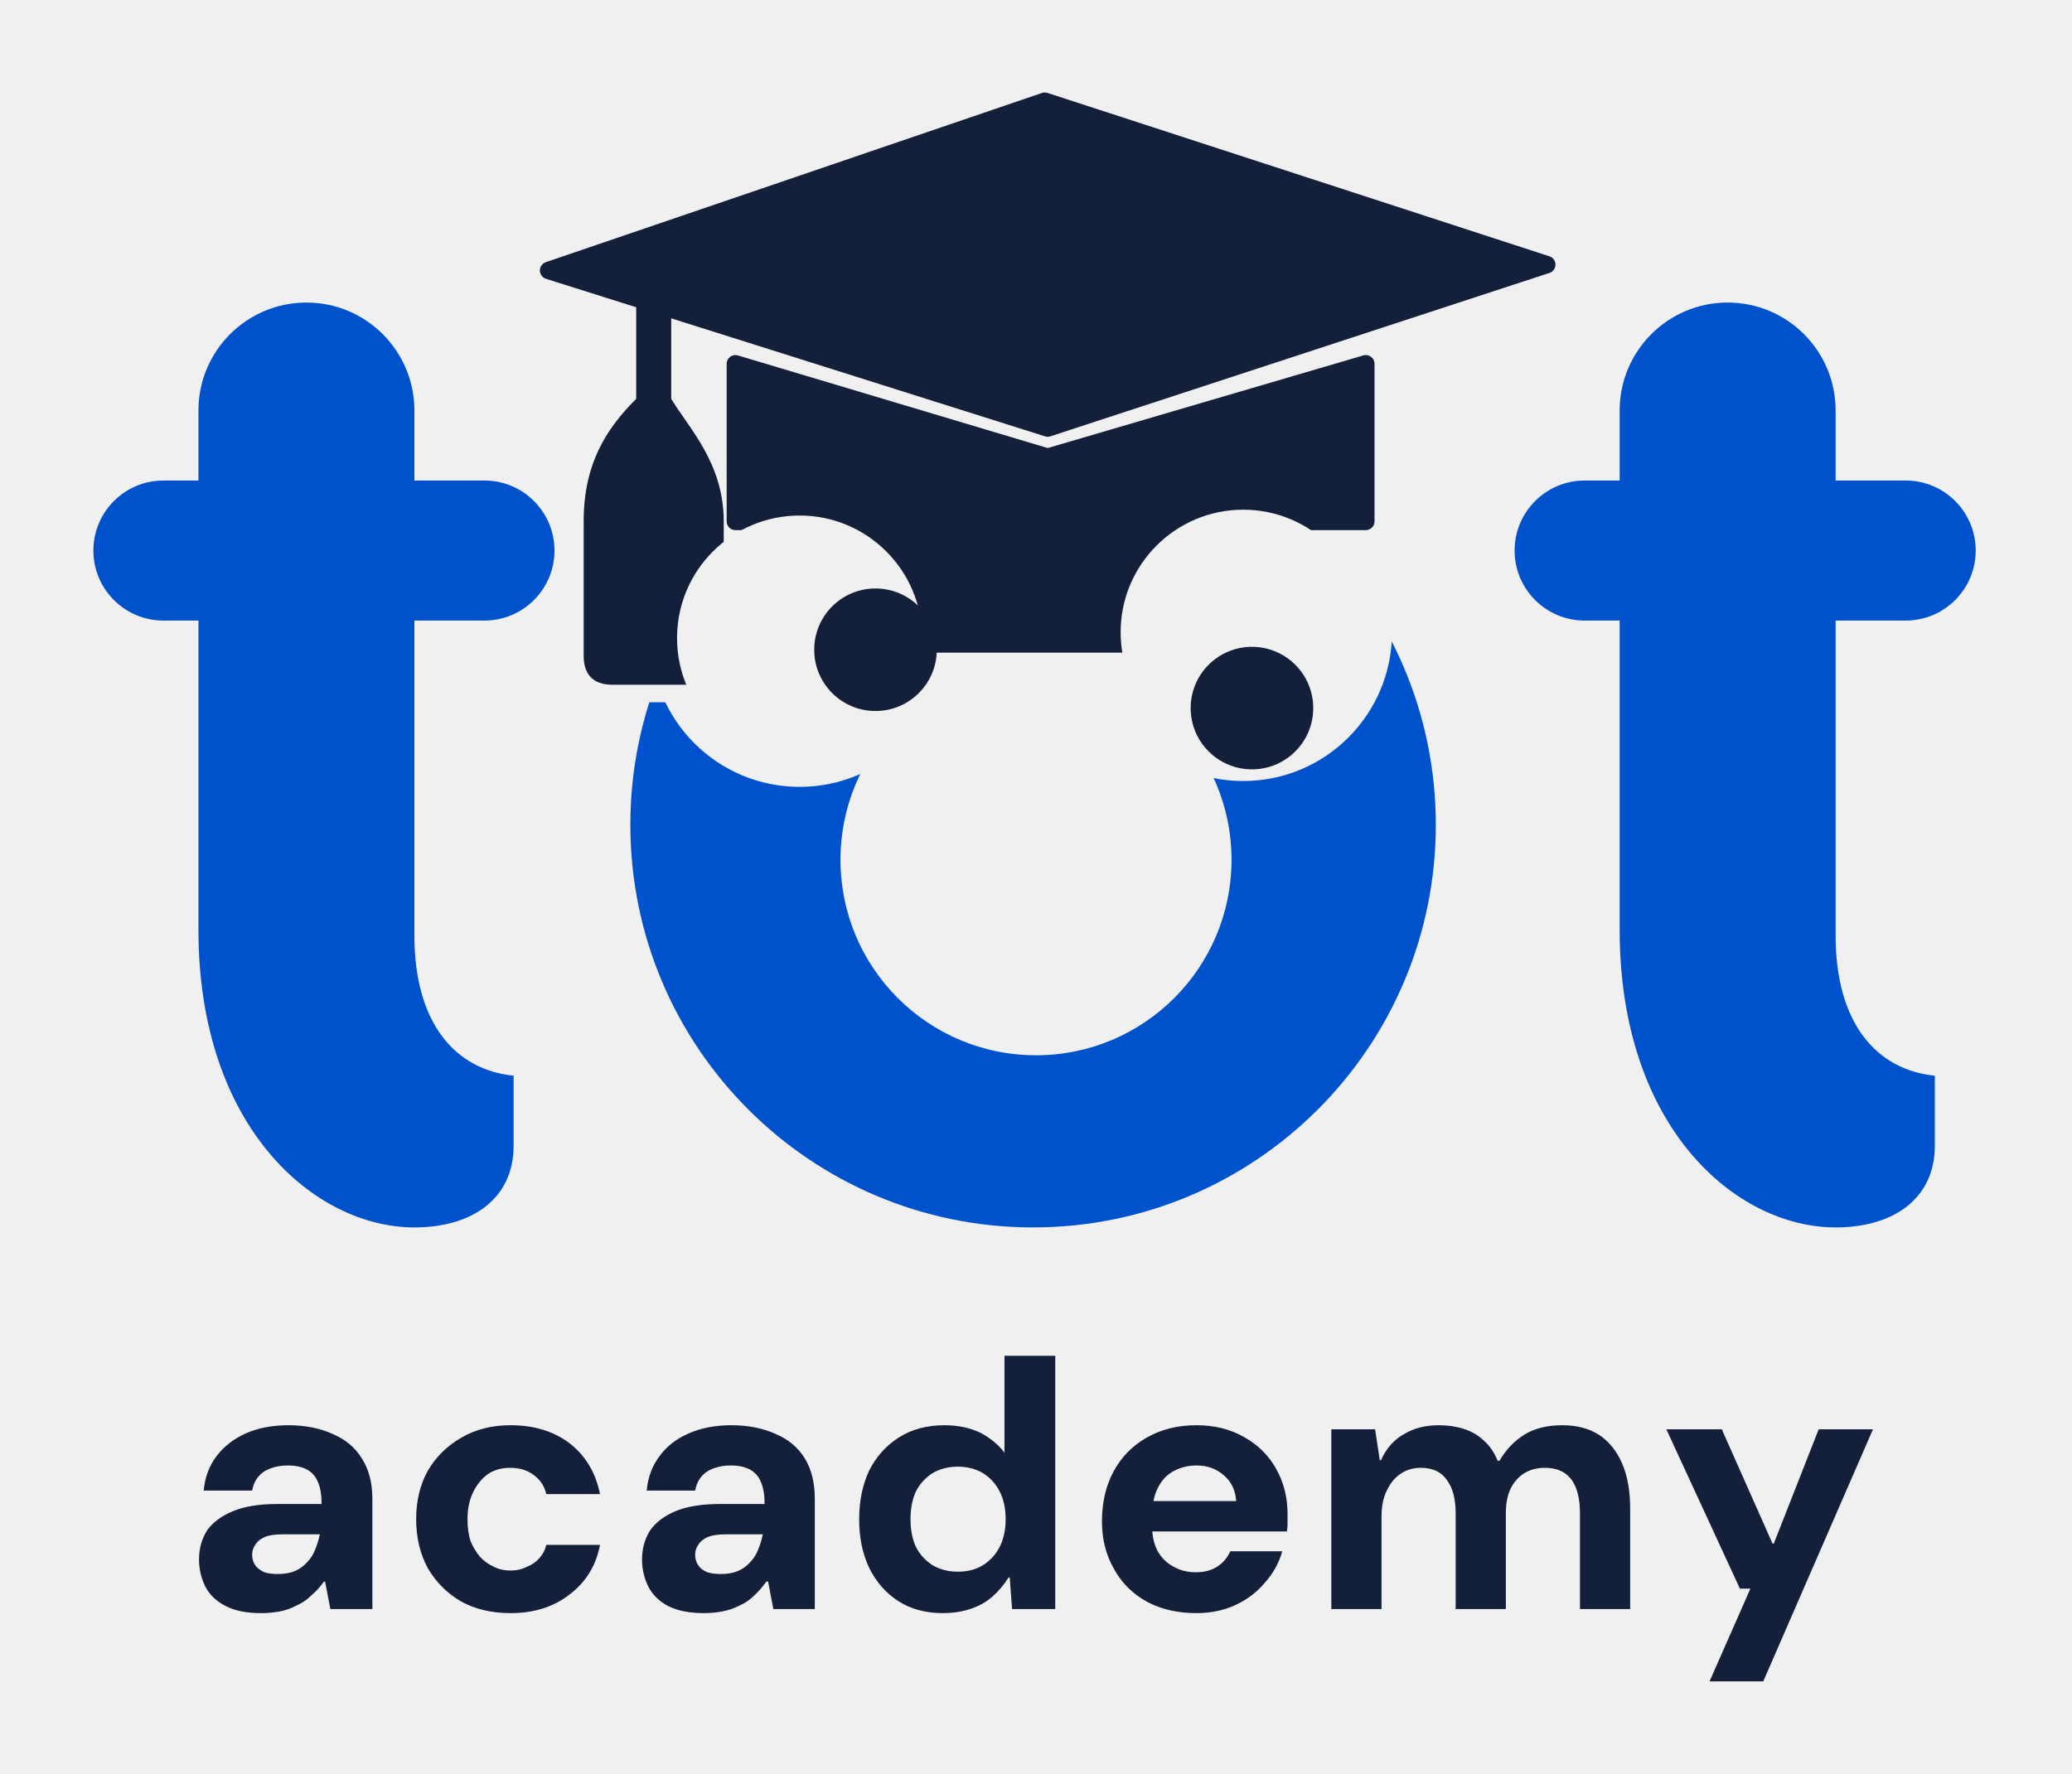
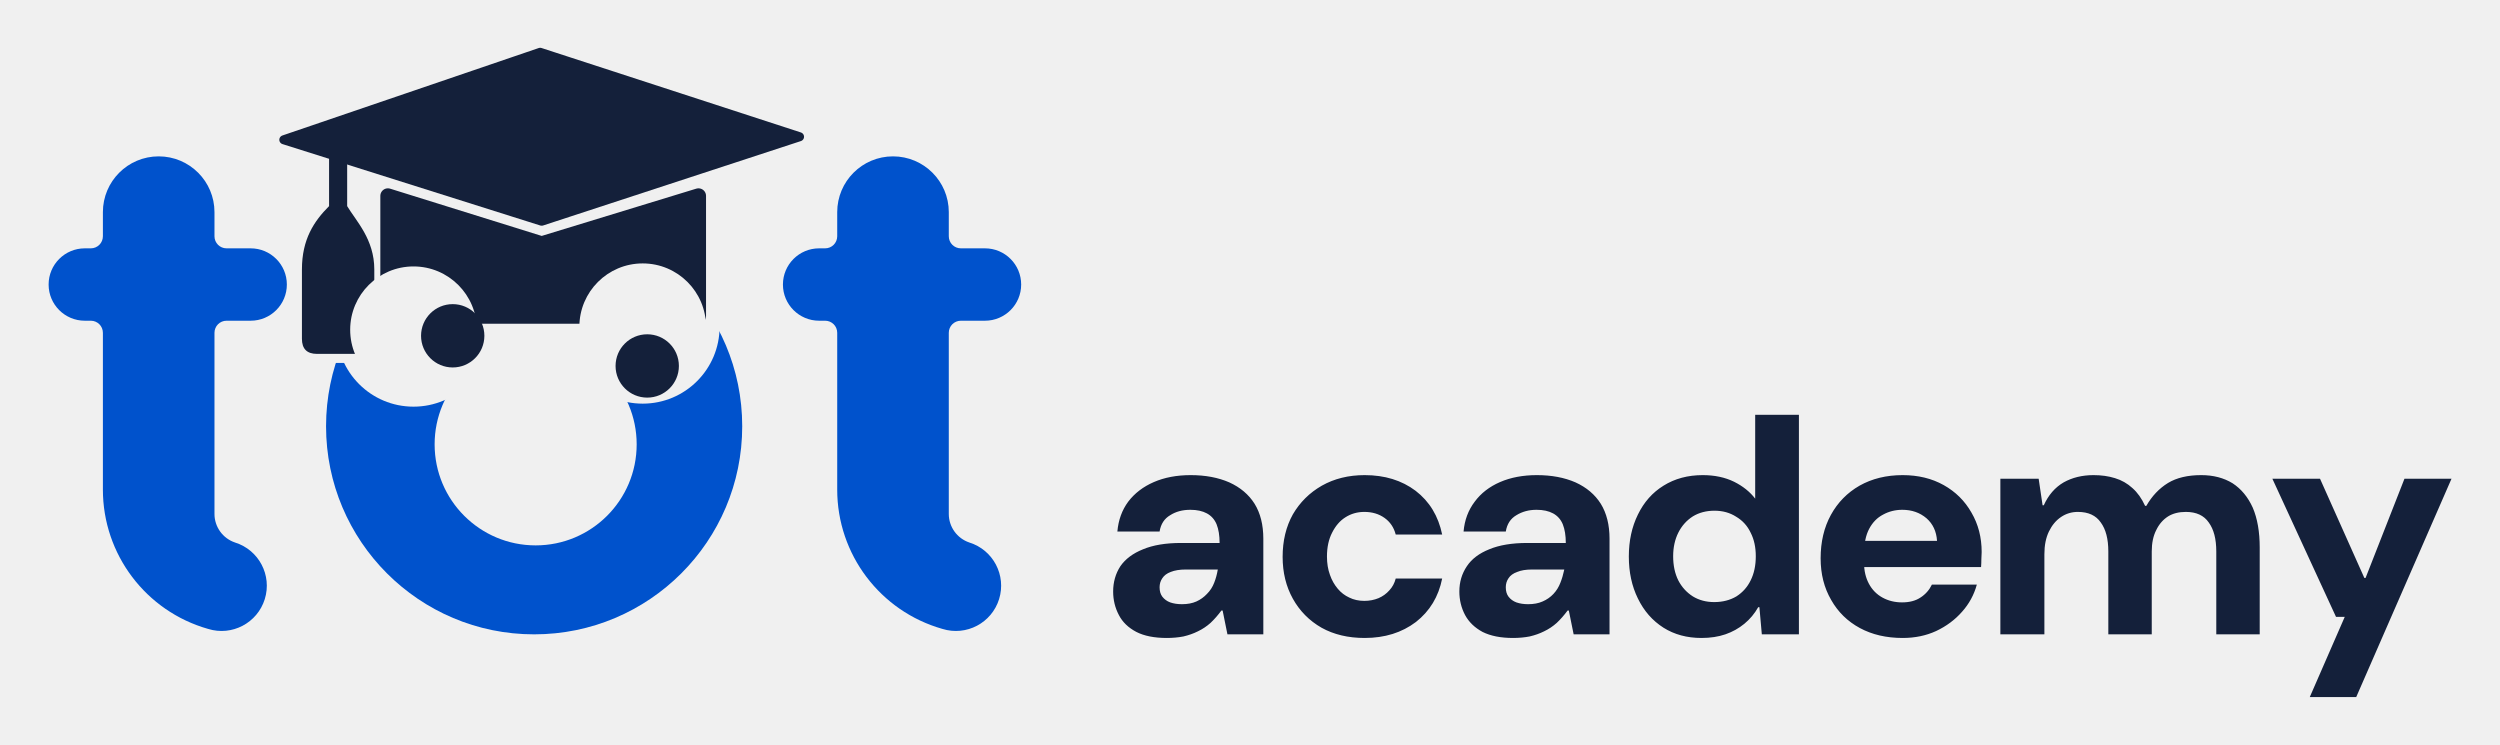
- <svg xmlns="http://www.w3.org/2000/svg" viewBox="0 0 355 304" width="355" height="304" role="img">
-   <g transform="translate(0.00 -0.15)">
+ <svg xmlns="http://www.w3.org/2000/svg" viewBox="0 0 829 247" width="829" height="247" role="img">
+   <g transform="translate(0.12 -0.15)">
    <g transform="translate(-34.00 -44.50)">
      <defs>
        <mask id="tot-o" maskUnits="userSpaceOnUse" x="0" y="0" width="431" height="329">
          <rect width="431" height="329" fill="#fff" />
          <g fill="#000">
-             <path d="M160 107L213.5 123L268 107V134H250V155H172V134H160Z" stroke="#000" stroke-width="10" stroke-linejoin="round" />
+             <path d="M162.5 109.6L213.5 125.5L265.5 109.6V149.5H162.5Z" stroke="#000" stroke-width="15" stroke-linejoin="round" />
            <path d="M143 90H149V113C152 118 158 124 158 134V162H139Q134 162 134 157V134C134 124 138 118 143 113Z" stroke="#000" stroke-width="6" stroke-linejoin="round" />
            <circle cx="171" cy="154" r="25.5" />
            <circle cx="247" cy="153" r="25.5" />
            <rect x="186" y="150" width="54" height="16" />
          </g>
        </mask>
        <mask id="tot-cap" maskUnits="userSpaceOnUse" x="0" y="0" width="431" height="329">
          <rect width="431" height="329" fill="#fff" />
          <g fill="#000">
            <circle cx="171" cy="154" r="21" />
            <circle cx="247" cy="153" r="21" />
          </g>
        </mask>
      </defs>
      <g fill="#0052CC">
-         <path d="M68 115A18.5 18.5 0 0 1 105 115V205C105 220 112 228 122 229V241C122 250 115 255 105 255C88 255 68 238 68 204Z" />
-         <rect x="50" y="127" width="79" height="24" rx="12" />
+         <path d="M68 115A18.5 18.5 0 0 1 105 115V123A4 4 0 0 0 109 127H117A12 12 0 0 1 117 151H109A4 4 0 0 0 105 155V215.06A10 10 0 0 0 111.8 224.54A15 15 0 0 1 102.9 253.2A48 48 0 0 1 68 207V155A4 4 0 0 0 64 151H62A12 12 0 0 1 62 127H64A4 4 0 0 0 68 123Z" />
        <g transform="translate(243.5 0)">
-           <path d="M68 115A18.5 18.5 0 0 1 105 115V205C105 220 112 228 122 229V241C122 250 115 255 105 255C88 255 68 238 68 204Z" />
-           <rect x="50" y="127" width="79" height="24" rx="12" />
+           <path d="M68 115A18.5 18.5 0 0 1 105 115V123A4 4 0 0 0 109 127H117A12 12 0 0 1 117 151H109A4 4 0 0 0 105 155V215.06A10 10 0 0 0 111.8 224.54A15 15 0 0 1 102.9 253.2A48 48 0 0 1 68 207V155A4 4 0 0 0 64 151H62A12 12 0 0 1 62 127H64A4 4 0 0 0 68 123Z" />
        </g>
        <g mask="url(#tot-o)">
          <path fill-rule="evenodd" d="M142 186a69 69 0 1 0 138 0a69 69 0 1 0-138 0ZM178 192a33.5 33.5 0 1 0 67 0a33.5 33.5 0 1 0-67 0Z" />
        </g>
      </g>
      <g fill="#14203A">
        <path d="M128 91L213 62L299 90L213.5 118Z" stroke="#14203A" stroke-width="3" stroke-linejoin="round" />
        <g mask="url(#tot-cap)">
-           <path d="M160 107L213.5 123L268 107V134H250V155H172V134H160Z" stroke="#14203A" stroke-width="3" stroke-linejoin="round" />
+           <path d="M162.5 109.6L213.5 125.5L265.5 109.6V149.5H162.5Z" stroke="#14203A" stroke-width="5" stroke-linejoin="round" />
          <path d="M143 90H149V113C152 118 158 124 158 134V162H139Q134 162 134 157V134C134 124 138 118 143 113Z" />
        </g>
        <circle cx="184" cy="156" r="10.5" />
        <circle cx="248.5" cy="166" r="10.5" />
      </g>
    </g>
-     <path fill="#14203A" d="M44.7 276.6Q41 276.6 38.7 275.4Q36.3 274.2 35.2 272.1Q34.1 269.9 34.1 267.4Q34.1 264.6 35.5 262.4Q37 260.3 40 259.1Q42.9 257.9 47.5 257.9H55.1Q55.1 255.6 54.5 254.2Q53.9 252.7 52.6 252Q51.3 251.3 49.3 251.3Q47 251.3 45.3 252.3Q43.6 253.4 43.2 255.6H34.9Q35.2 252.2 37.1 249.7Q39 247.2 42.1 245.8Q45.3 244.4 49.4 244.4Q53.7 244.4 57 245.9Q60.3 247.3 62 250.1Q63.8 252.9 63.8 257V275.9H56.6L55.7 271.2H55.5Q54.5 272.6 53.3 273.6Q52.2 274.7 50.8 275.3Q49.5 276 48 276.3Q46.4 276.6 44.7 276.6ZM47.6 269.9Q49.3 269.9 50.5 269.4Q51.7 268.9 52.6 267.9Q53.5 267 54 265.7Q54.5 264.5 54.8 263.1H48.4Q46.6 263.1 45.5 263.5Q44.3 264 43.8 264.8Q43.2 265.6 43.2 266.6Q43.2 267.7 43.8 268.5Q44.4 269.2 45.3 269.6Q46.3 269.9 47.6 269.9ZM87.5 276.6Q82.6 276.6 79 274.6Q75.4 272.5 73.3 268.9Q71.3 265.2 71.3 260.5Q71.3 255.8 73.3 252.2Q75.4 248.6 79.1 246.5Q82.7 244.4 87.5 244.4Q93.5 244.4 97.6 247.5Q101.7 250.7 102.8 256.2H93.6Q93.1 254.1 91.4 252.9Q89.8 251.7 87.4 251.7Q85.3 251.7 83.7 252.7Q82.1 253.8 81.1 255.8Q80.1 257.8 80.1 260.5Q80.1 262.6 80.6 264.2Q81.2 265.7 82.2 266.9Q83.2 268 84.5 268.6Q85.8 269.3 87.5 269.3Q89 269.3 90.2 268.7Q91.5 268.2 92.4 267.2Q93.3 266.2 93.6 264.9H102.8Q101.8 270.2 97.6 273.4Q93.5 276.6 87.5 276.6ZM120.6 276.6Q116.9 276.6 114.5 275.4Q112.2 274.2 111.1 272.1Q110 269.9 110 267.4Q110 264.6 111.4 262.4Q112.9 260.3 115.8 259.1Q118.8 257.9 123.3 257.9H131Q131 255.6 130.4 254.2Q129.8 252.7 128.5 252Q127.2 251.3 125.2 251.3Q122.9 251.3 121.2 252.3Q119.5 253.4 119.1 255.6H110.8Q111.1 252.2 113 249.7Q114.8 247.2 118 245.8Q121.2 244.4 125.3 244.4Q129.6 244.4 132.9 245.9Q136.2 247.3 137.9 250.1Q139.6 252.9 139.6 257V275.9H132.5L131.6 271.2H131.3Q130.3 272.6 129.2 273.6Q128.1 274.7 126.7 275.3Q125.4 276 123.8 276.3Q122.3 276.6 120.6 276.6ZM123.5 269.9Q125.2 269.9 126.4 269.4Q127.6 268.9 128.5 267.9Q129.4 267 129.9 265.7Q130.4 264.5 130.7 263.1H124.3Q122.5 263.1 121.4 263.5Q120.2 264 119.7 264.8Q119.1 265.6 119.1 266.6Q119.1 267.7 119.7 268.5Q120.2 269.2 121.2 269.6Q122.2 269.9 123.5 269.9ZM161.5 276.6Q157.2 276.6 154 274.6Q150.7 272.5 148.9 268.8Q147.2 265.2 147.2 260.5Q147.2 255.9 148.9 252.2Q150.7 248.6 154 246.5Q157.3 244.4 161.8 244.4Q165.3 244.4 168 245.7Q170.6 247.1 172.1 249.1V232.5H180.8V275.9H173.4L173 270.5H172.8Q171.6 272.4 170 273.8Q168.4 275.2 166.2 275.9Q164.1 276.6 161.5 276.6ZM164.1 269.5Q166.6 269.5 168.4 268.4Q170.3 267.2 171.3 265.2Q172.3 263.2 172.3 260.5Q172.3 257.8 171.3 255.8Q170.3 253.8 168.4 252.6Q166.5 251.5 164.1 251.5Q161.7 251.5 159.8 252.6Q157.9 253.8 156.9 255.8Q156 257.8 156 260.5Q156 263.2 156.9 265.2Q157.9 267.2 159.8 268.4Q161.7 269.5 164.1 269.5ZM205 276.6Q200.2 276.6 196.6 274.7Q192.9 272.7 190.9 269.1Q188.8 265.5 188.8 260.9Q188.8 256 190.8 252.3Q192.8 248.6 196.5 246.5Q200.2 244.4 205 244.4Q209.6 244.4 213.1 246.4Q216.7 248.4 218.6 251.8Q220.6 255.3 220.6 259.6Q220.6 260.3 220.6 261.1Q220.6 261.8 220.5 262.6H195V257.4H211.8Q211.6 254.6 209.7 253Q207.8 251.3 205 251.3Q202.9 251.3 201.2 252.2Q199.4 253.1 198.4 255.1Q197.4 257 197.4 260V261.8Q197.4 264.1 198.3 265.9Q199.3 267.7 201 268.6Q202.7 269.6 204.9 269.6Q207.1 269.6 208.6 268.6Q210 267.7 210.8 266H219.7Q218.8 269.1 216.7 271.4Q214.7 273.8 211.7 275.2Q208.7 276.6 205 276.6ZM228.1 275.9V245.1H235.6L236.4 250.4H236.6Q238 247.3 240.6 245.9Q243.1 244.4 246.5 244.4Q248.8 244.4 250.7 245Q252.7 245.6 254.2 247Q255.7 248.3 256.6 250.5H256.9Q258.6 247.6 261.2 246Q263.8 244.4 267.7 244.4Q271.3 244.4 273.9 246Q276.5 247.7 277.9 250.9Q279.3 254.1 279.3 258.7V275.9H270.7V259.5Q270.7 255.8 269.3 253.8Q267.8 251.7 264.7 251.7Q262.7 251.7 261.2 252.6Q259.7 253.5 258.8 255.3Q258 257 258 259.5V275.9H249.4V259.5Q249.4 255.8 247.9 253.8Q246.5 251.7 243.4 251.7Q241.5 251.7 240 252.7Q238.5 253.7 237.6 255.6Q236.7 257.4 236.7 260V275.9ZM292.9 288.3 299.9 272.4H298.1L285.5 245.1H295L303.7 264.7H303.9L311.6 245.1H320.9L302.1 288.3Z" />
+     <path fill="#14203A" d="M386.8 211.7Q380.6 211.7 376.7 209.7Q372.7 207.6 370.9 204.1Q369 200.5 369 196.3Q369 191.6 371.4 187.9Q373.9 184.3 378.9 182.3Q383.9 180.2 391.5 180.2H404.3Q404.3 176.5 403.3 174Q402.3 171.6 400.1 170.4Q397.9 169.2 394.6 169.2Q390.7 169.2 387.9 171Q385 172.7 384.4 176.4H370.4Q370.9 170.7 374 166.5Q377.2 162.3 382.5 160Q387.8 157.7 394.7 157.7Q402 157.7 407.5 160.1Q413 162.6 415.9 167.2Q418.8 171.9 418.8 178.8V210.5H406.9L405.3 202.6H404.9Q403.2 204.9 401.3 206.7Q399.4 208.4 397.1 209.5Q394.9 210.6 392.3 211.2Q389.7 211.7 386.8 211.7ZM391.8 200.5Q394.6 200.5 396.6 199.6Q398.6 198.7 400.1 197.1Q401.7 195.5 402.5 193.4Q403.3 191.4 403.7 189H393.1Q390.1 189 388.1 189.8Q386.2 190.5 385.3 191.9Q384.4 193.2 384.4 194.9Q384.4 196.8 385.3 198Q386.3 199.3 387.9 199.9Q389.6 200.5 391.8 200.5ZM452.4 211.7Q444.2 211.7 438.1 208.3Q432 204.8 428.6 198.7Q425.2 192.6 425.2 184.8Q425.2 176.8 428.6 170.7Q432.1 164.7 438.2 161.2Q444.4 157.7 452.4 157.7Q462.4 157.7 469.3 162.9Q476.2 168.2 478.1 177.4H462.7Q461.8 173.9 459 171.9Q456.2 169.9 452.3 169.9Q448.8 169.9 446 171.7Q443.3 173.4 441.6 176.8Q439.9 180.1 439.9 184.7Q439.9 188.1 440.9 190.8Q441.8 193.4 443.5 195.4Q445.1 197.3 447.3 198.3Q449.5 199.4 452.3 199.4Q454.8 199.4 457 198.5Q459.1 197.6 460.6 195.9Q462.1 194.3 462.7 192H478.1Q476.3 201 469.4 206.4Q462.4 211.7 452.4 211.7ZM501.6 211.7Q495.5 211.7 491.5 209.7Q487.6 207.6 485.7 204.1Q483.8 200.5 483.8 196.3Q483.8 191.6 486.3 187.9Q488.7 184.3 493.7 182.3Q498.7 180.2 506.3 180.2H519.1Q519.1 176.5 518.1 174Q517.1 171.6 514.9 170.4Q512.7 169.2 509.4 169.2Q505.6 169.2 502.7 171Q499.8 172.7 499.2 176.4H485.2Q485.7 170.7 488.9 166.5Q492 162.3 497.3 160Q502.6 157.7 509.5 157.7Q516.8 157.7 522.3 160.1Q527.8 162.6 530.7 167.2Q533.6 171.9 533.6 178.8V210.5H521.7L520.1 202.6H519.7Q518 204.9 516.1 206.7Q514.2 208.4 511.9 209.5Q509.7 210.6 507.1 211.2Q504.5 211.7 501.6 211.7ZM506.6 200.5Q509.4 200.5 511.4 199.6Q513.5 198.7 515 197.1Q516.5 195.5 517.3 193.4Q518.1 191.4 518.6 189H507.9Q504.9 189 503 189.8Q501 190.5 500.1 191.9Q499.2 193.2 499.2 194.9Q499.2 196.8 500.1 198Q501.1 199.3 502.7 199.9Q504.4 200.5 506.6 200.5ZM564.1 211.7Q556.9 211.7 551.5 208.3Q546 204.8 543 198.6Q540 192.5 540 184.7Q540 176.9 543 170.8Q546 164.6 551.5 161.2Q557.1 157.7 564.5 157.7Q570.4 157.7 574.9 159.9Q579.3 162.1 581.9 165.5V137.7H596.4V210.5H584.1L583.3 201.5H582.9Q581.1 204.7 578.3 207Q575.5 209.3 572 210.5Q568.5 211.7 564.1 211.7ZM568.3 199.8Q572.5 199.8 575.7 197.9Q578.8 195.9 580.4 192.6Q582.1 189.2 582.1 184.6Q582.1 180.1 580.4 176.8Q578.8 173.4 575.6 171.5Q572.5 169.5 568.4 169.5Q564.3 169.5 561.2 171.4Q558.1 173.4 556.4 176.8Q554.7 180.2 554.7 184.6Q554.7 189.2 556.4 192.6Q558.1 195.9 561.2 197.9Q564.3 199.8 568.3 199.8ZM630.8 211.7Q622.7 211.7 616.6 208.4Q610.5 205.1 607.1 199.1Q603.6 193.1 603.6 185.3Q603.6 177.1 607 170.9Q610.4 164.7 616.5 161.2Q622.7 157.7 630.8 157.7Q638.5 157.7 644.4 161Q650.3 164.3 653.6 170.1Q657 175.9 657 183.2Q657 184.3 656.9 185.6Q656.9 186.9 656.8 188.2H613.9V179.5H642.2Q641.9 174.8 638.7 172Q635.4 169.2 630.7 169.2Q627.2 169.2 624.3 170.8Q621.4 172.3 619.7 175.5Q618 178.7 618 183.8V186.8Q618 190.7 619.6 193.7Q621.2 196.7 624.1 198.3Q627 199.9 630.6 199.9Q634.3 199.9 636.7 198.3Q639.2 196.7 640.5 194H655.4Q654 199.1 650.5 203Q647 207 641.9 209.4Q636.9 211.7 630.8 211.7ZM663.2 210.5V158.9H675.9L677.2 167.7H677.6Q679.9 162.6 684.2 160.1Q688.5 157.7 694.1 157.7Q698 157.7 701.2 158.7Q704.5 159.7 707 162Q709.5 164.2 711.2 167.9H711.6Q714.4 163 718.8 160.3Q723.1 157.7 729.8 157.7Q735.8 157.7 740.2 160.4Q744.5 163.2 746.9 168.5Q749.2 173.9 749.2 181.7V210.5H734.8V183Q734.8 176.8 732.3 173.4Q729.9 169.9 724.7 169.9Q721.2 169.9 718.8 171.4Q716.3 173 714.9 175.9Q713.4 178.8 713.4 183V210.5H699V183Q699 176.8 696.5 173.4Q694.1 169.9 688.9 169.9Q685.8 169.9 683.3 171.6Q680.8 173.3 679.3 176.4Q677.8 179.5 677.8 183.9V210.5ZM765.8 231.3 777.4 204.7H774.5L753.4 158.9H769.2L783.9 191.8H784.3L797.2 158.9H812.8L781.2 231.3Z" />
  </g>
</svg>
